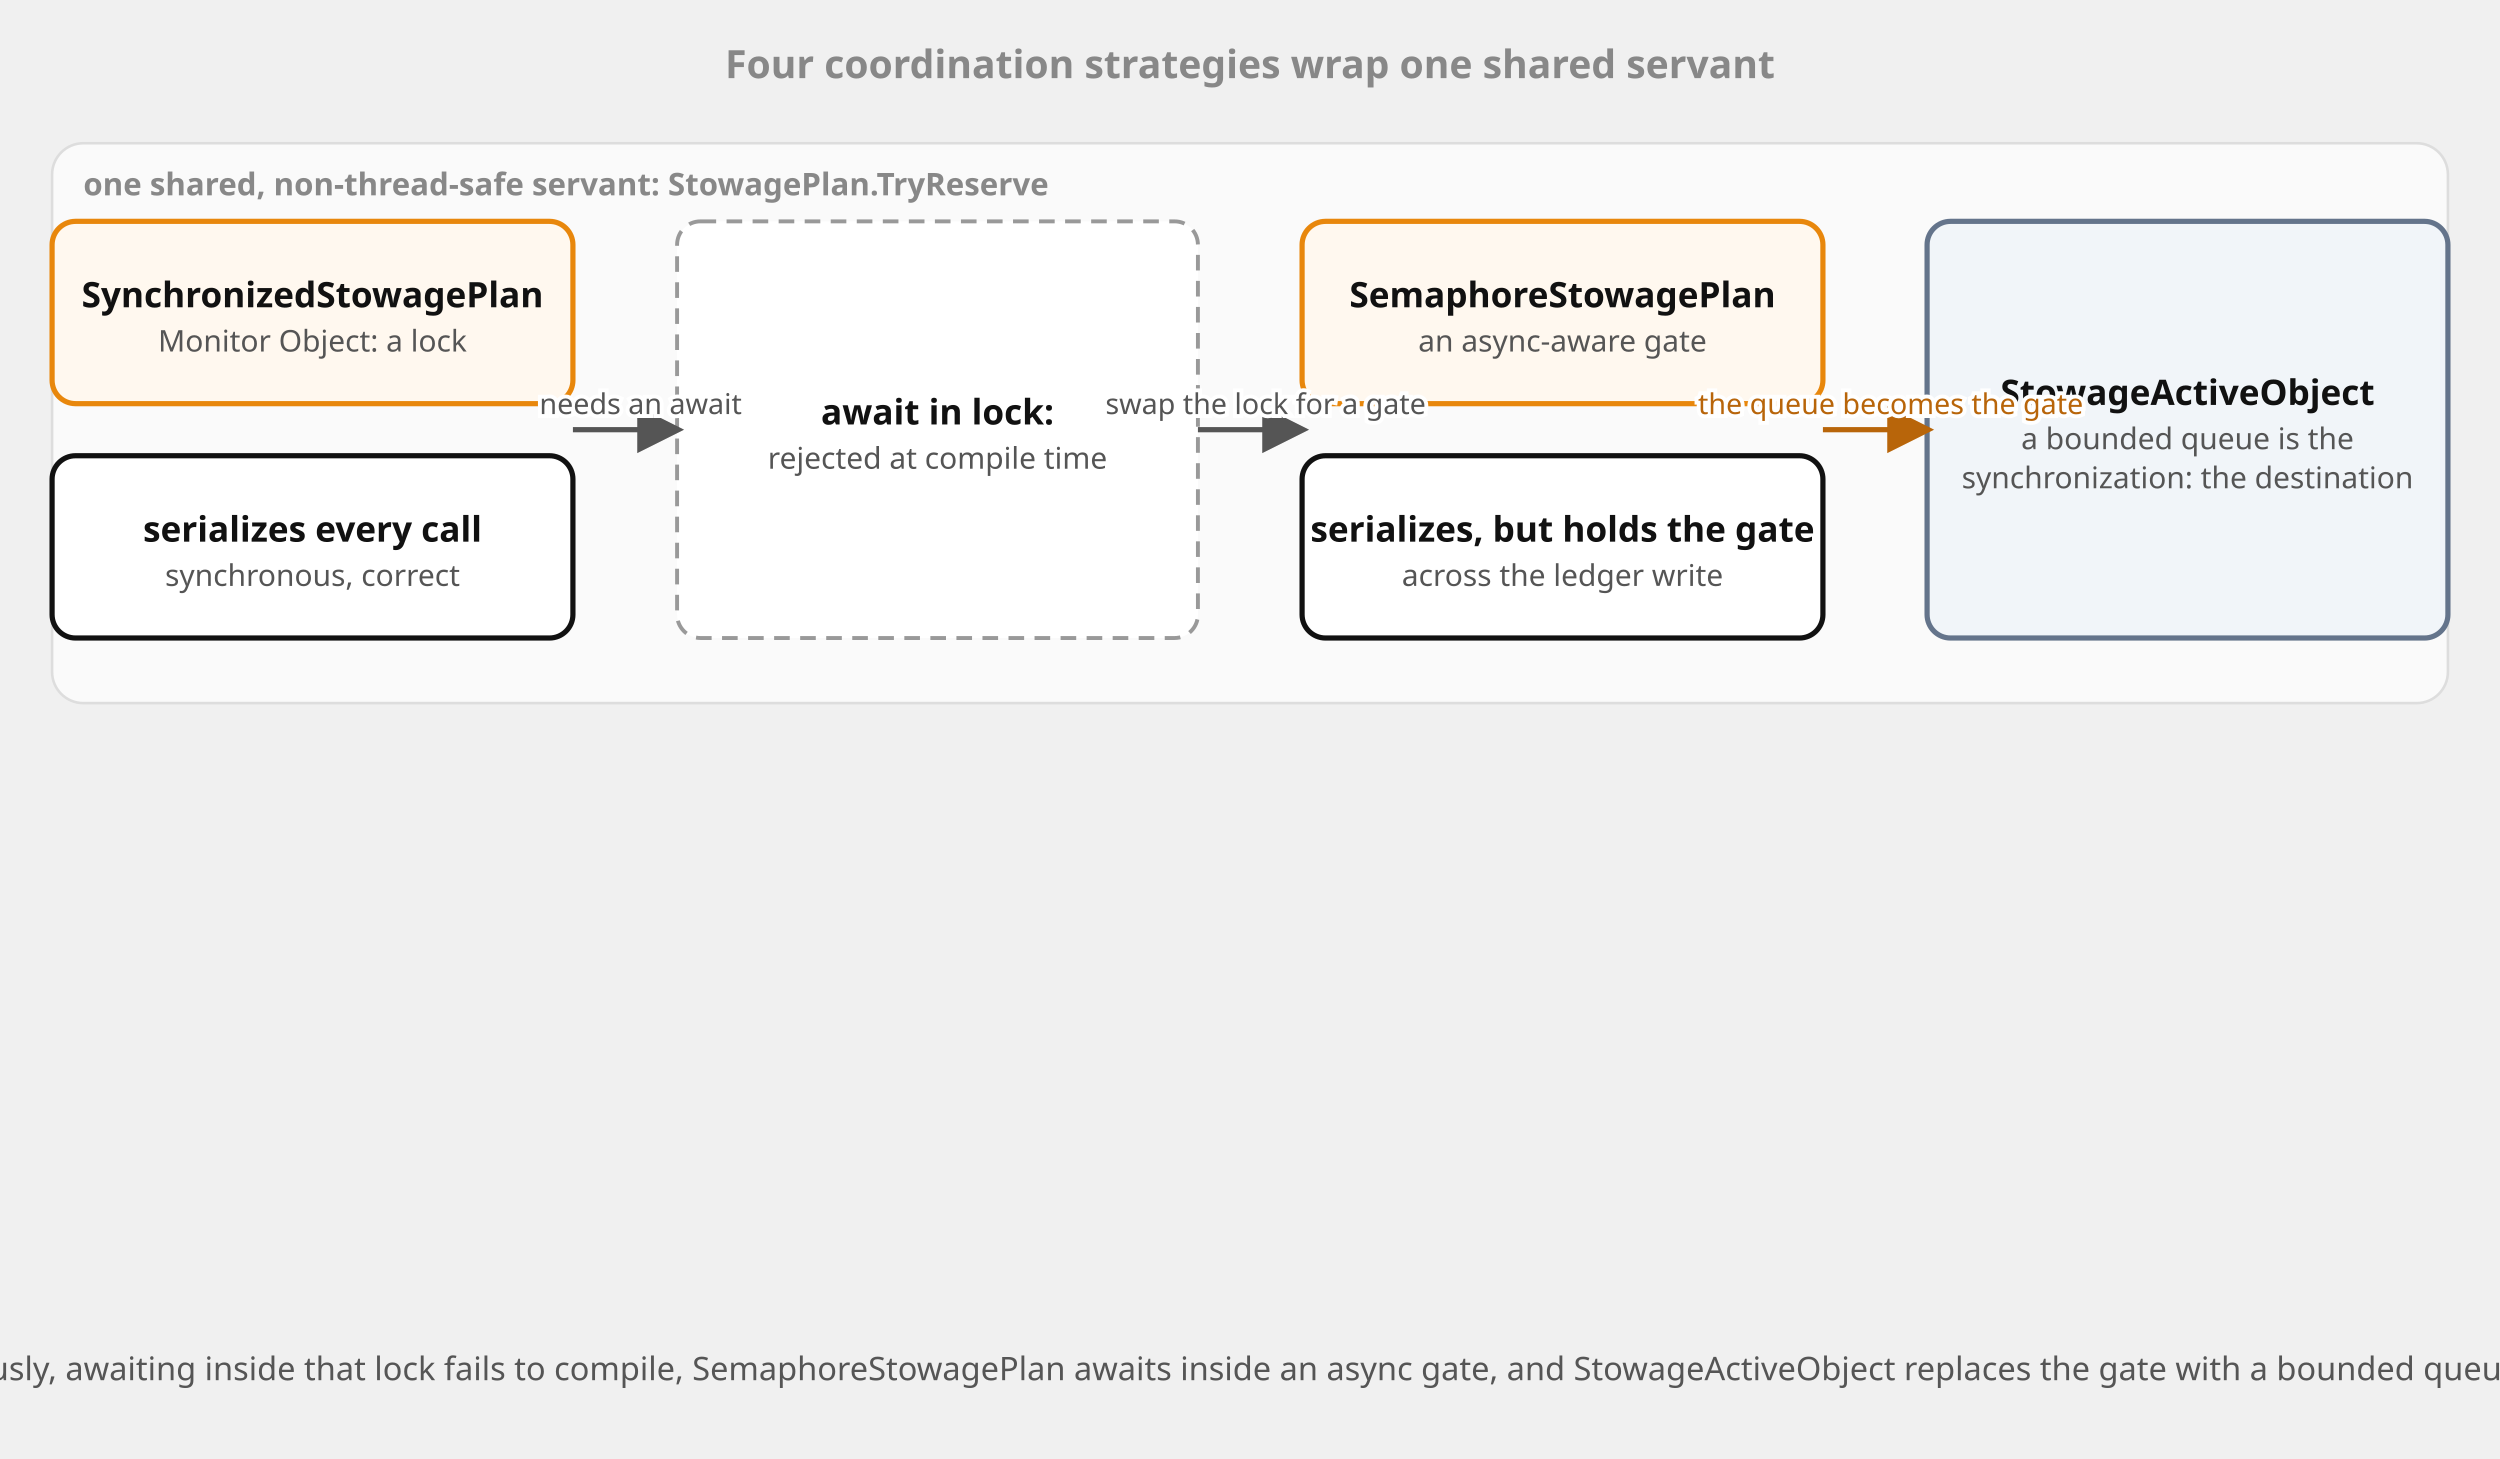
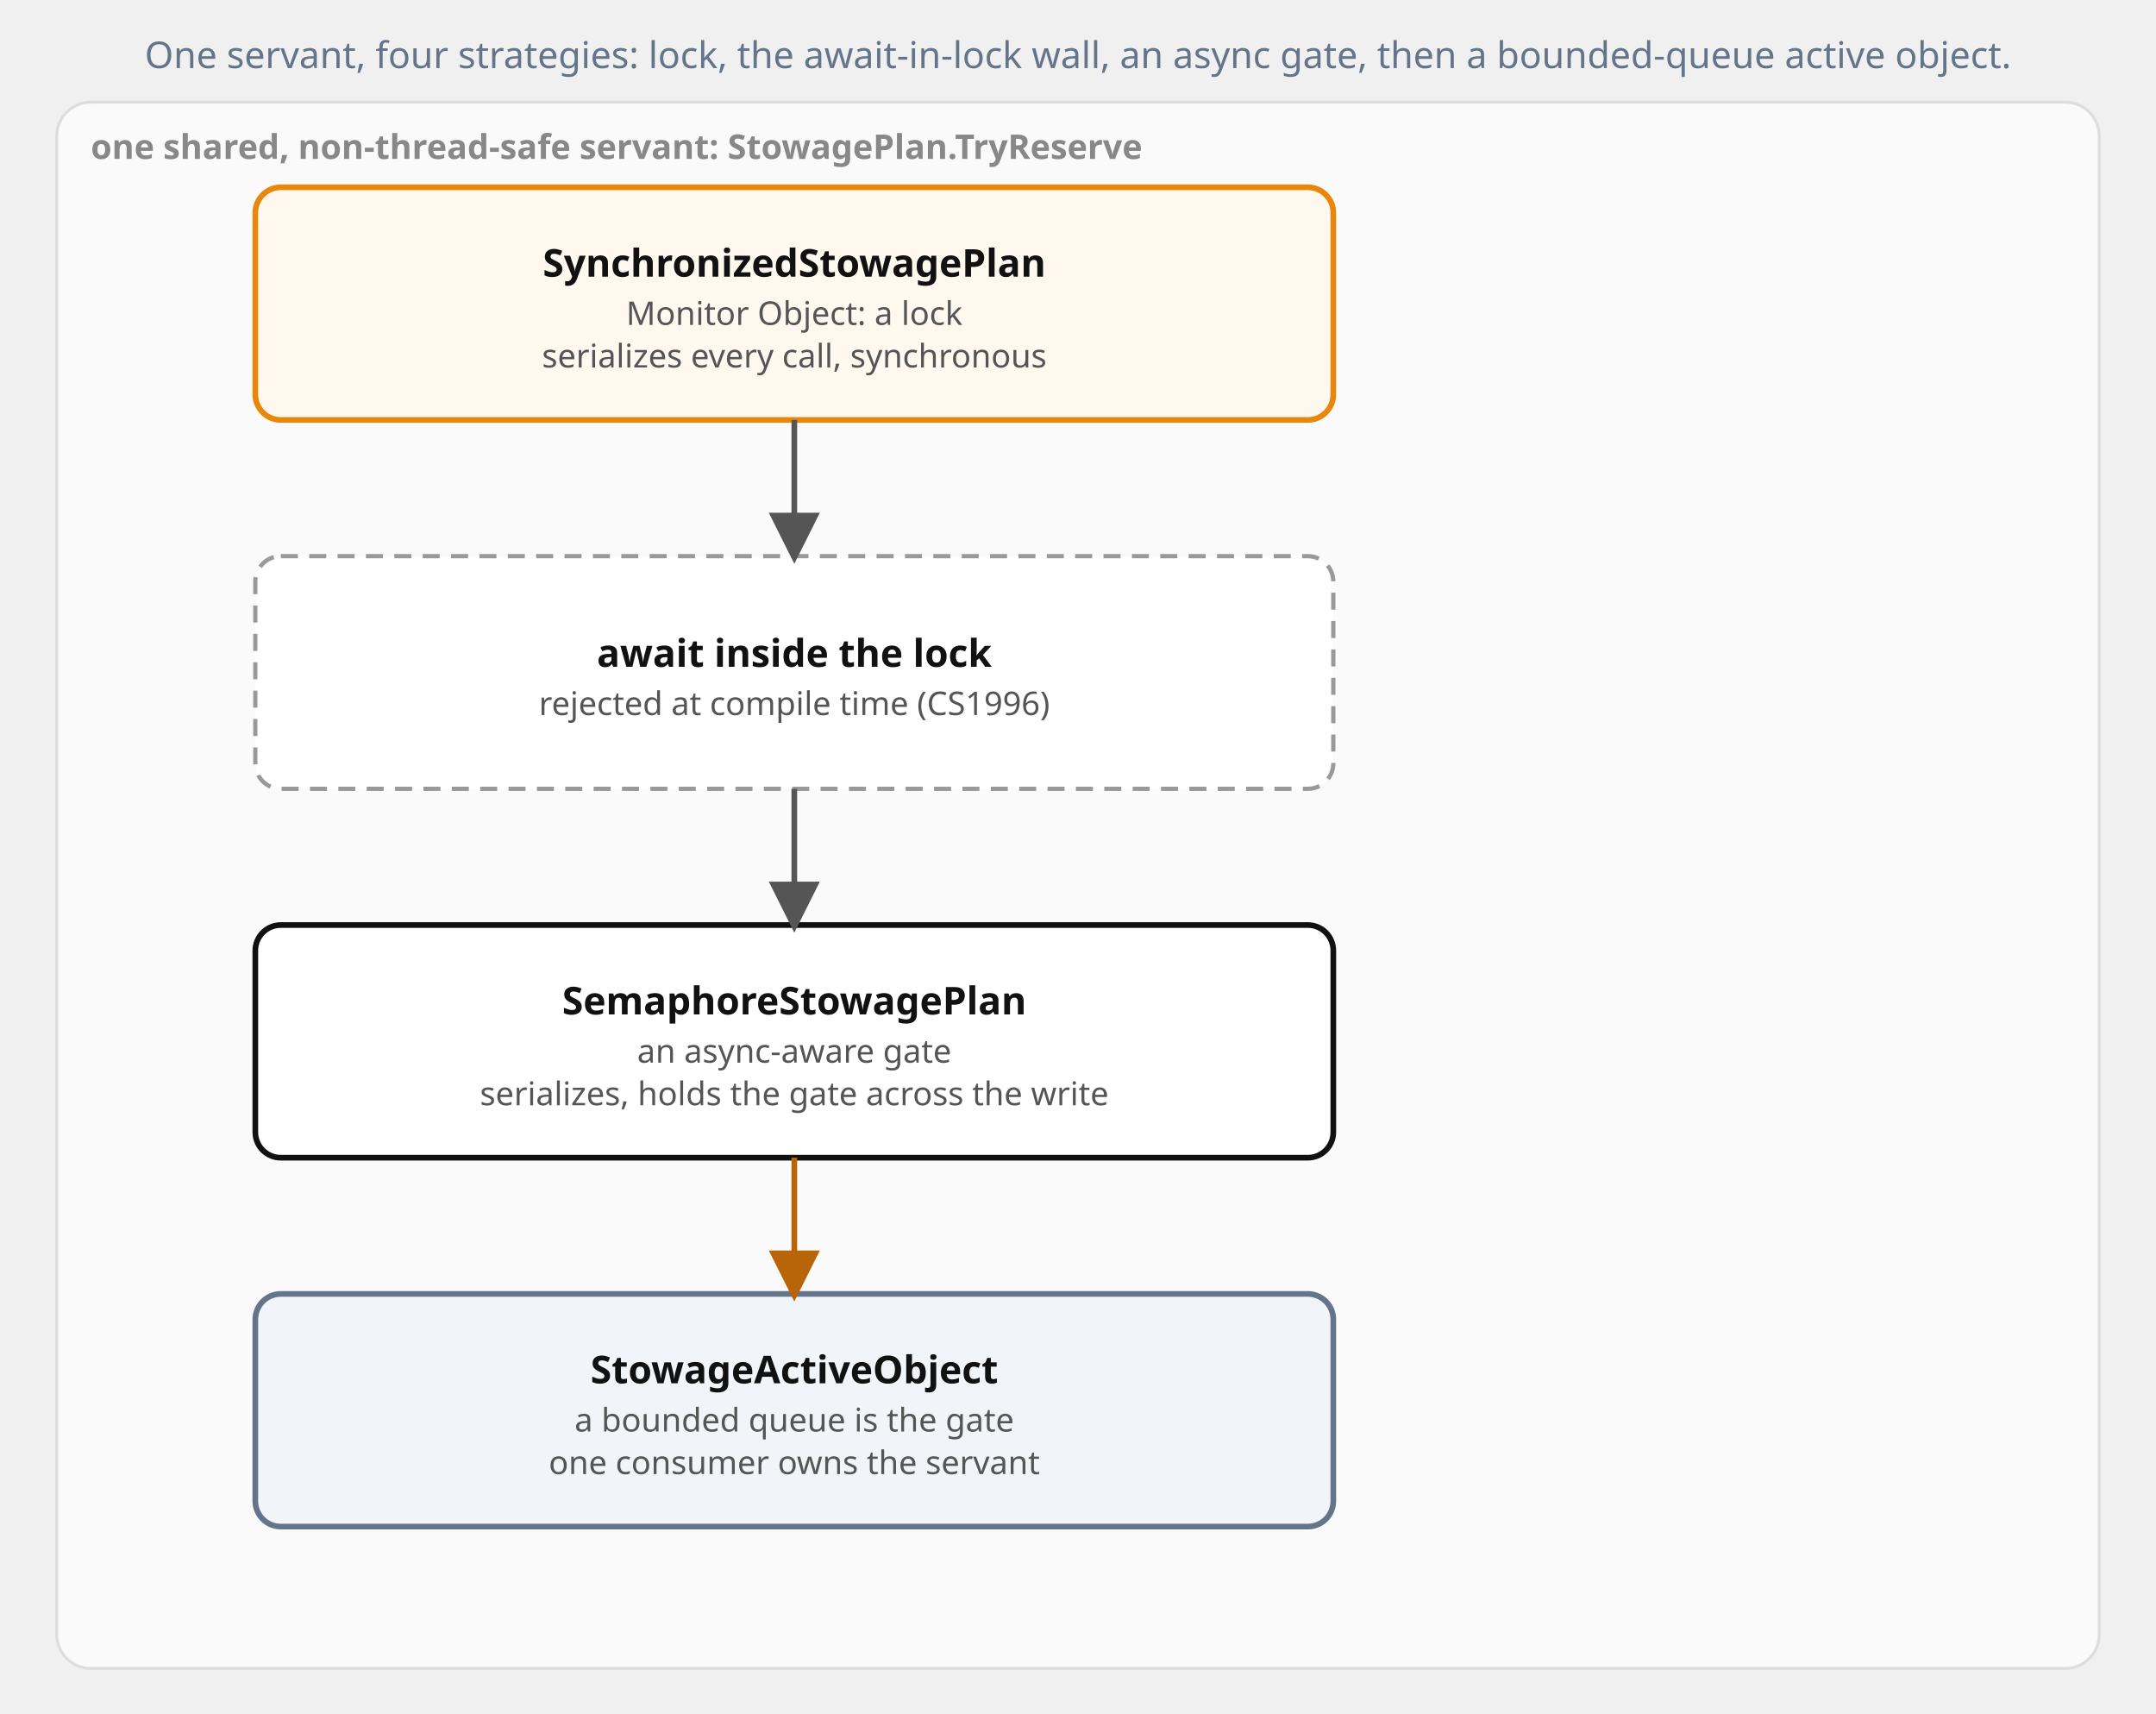
- <svg xmlns="http://www.w3.org/2000/svg" viewBox="0 0 960 560" font-family="'Red Hat Text', system-ui, sans-serif" role="img">
+ <svg xmlns="http://www.w3.org/2000/svg" viewBox="0 0 760 604" font-family="'Red Hat Text', system-ui, sans-serif" role="img">
  <defs>
    <marker id="a" viewBox="0 0 10 10" refX="8.5" refY="5" markerWidth="9" markerHeight="9" orient="auto-start-reverse">
      <path d="M0,0 L10,5 L0,10 z" fill="#555" />
    </marker>
    <marker id="am" viewBox="0 0 10 10" refX="8.5" refY="5" markerWidth="9" markerHeight="9" orient="auto-start-reverse">
      <path d="M0,0 L10,5 L0,10 z" fill="#b8650a" />
    </marker>
  </defs>
-   <rect x="20" y="55" width="920" height="215" rx="12" fill="#fafafa" stroke="#ddd" />
-   <text x="32" y="75" font-size="12" font-weight="700" fill="#888">one shared, non-thread-safe servant: StowagePlan.TryReserve</text>
-   <rect x="20" y="85" width="200" height="70" rx="9" fill="#fff8ef" stroke="#e8870c" stroke-width="2" />
-   <text x="120.0" y="118.0" font-size="13.5" font-weight="700" fill="#111111" text-anchor="middle">SynchronizedStowagePlan</text>
-   <text x="120.0" y="135.0" font-size="11.5" fill="#555555" text-anchor="middle">Monitor Object: a lock</text>
-   <rect x="20" y="175" width="200" height="70" rx="9" fill="#ffffff" stroke="#111111" stroke-width="2" />
-   <text x="120.0" y="208.0" font-size="13.5" font-weight="700" fill="#111111" text-anchor="middle">serializes every call</text>
-   <text x="120.0" y="225.0" font-size="11.5" fill="#555555" text-anchor="middle">synchronous, correct</text>
-   <rect x="260" y="85" width="200" height="160" rx="9" fill="#ffffff" stroke="#999999" stroke-width="1.5" stroke-dasharray="6 4" />
-   <text x="360.0" y="163.0" font-size="13.5" font-weight="700" fill="#111111" text-anchor="middle">await in lock:</text>
-   <text x="360.0" y="180.0" font-size="11.5" fill="#555555" text-anchor="middle">rejected at compile time</text>
-   <rect x="500" y="85" width="200" height="70" rx="9" fill="#fff8ef" stroke="#e8870c" stroke-width="2" />
-   <text x="600.0" y="118.0" font-size="13.5" font-weight="700" fill="#111111" text-anchor="middle">SemaphoreStowagePlan</text>
-   <text x="600.0" y="135.0" font-size="11.5" fill="#555555" text-anchor="middle">an async-aware gate</text>
-   <rect x="500" y="175" width="200" height="70" rx="9" fill="#ffffff" stroke="#111111" stroke-width="2" />
-   <text x="600.0" y="208.0" font-size="13.5" font-weight="700" fill="#111111" text-anchor="middle">serializes, but holds the gate</text>
-   <text x="600.0" y="225.0" font-size="11.5" fill="#555555" text-anchor="middle">across the ledger write</text>
-   <rect x="740" y="85" width="200" height="160" rx="9" fill="#f1f5f9" stroke="#64748b" stroke-width="2" />
-   <text x="840.0" y="155.5" font-size="13.5" font-weight="700" fill="#111111" text-anchor="middle">StowageActiveObject</text>
-   <text x="840.0" y="172.5" font-size="11.5" fill="#555555" text-anchor="middle">a bounded queue is the</text>
-   <text x="840.0" y="187.5" font-size="11.5" fill="#555555" text-anchor="middle">synchronization: the destination</text>
-   <path d="M220,165 L260,165" fill="none" stroke="#555" stroke-width="2" marker-end="url(#a)" />
-   <text x="246.0" y="159.0" font-size="11" fill="#ffffff" stroke="#ffffff" stroke-width="3" paint-order="stroke" text-anchor="middle">needs an await</text>
-   <text x="246.0" y="159.0" font-size="11" fill="#555" text-anchor="middle">needs an await</text>
-   <path d="M460,165 L500,165" fill="none" stroke="#555" stroke-width="2" marker-end="url(#a)" />
-   <text x="486.0" y="159.0" font-size="11" fill="#ffffff" stroke="#ffffff" stroke-width="3" paint-order="stroke" text-anchor="middle">swap the lock for a gate</text>
-   <text x="486.0" y="159.0" font-size="11" fill="#555" text-anchor="middle">swap the lock for a gate</text>
-   <path d="M700,165 L740,165" fill="none" stroke="#b8650a" stroke-width="2" marker-end="url(#am)" />
-   <text x="726.0" y="159.0" font-size="11" fill="#ffffff" stroke="#ffffff" stroke-width="3" paint-order="stroke" text-anchor="middle">the queue becomes the gate</text>
-   <text x="726.0" y="159.0" font-size="11" fill="#b8650a" text-anchor="middle">the queue becomes the gate</text>
-   <text x="480" y="30" font-size="15" fill="#888" text-anchor="middle" font-weight="700">Four coordination strategies wrap one shared servant</text>
-   <text x="480" y="530" font-size="12.5" fill="#555555" text-anchor="middle">SynchronizedStowagePlan locks synchronously, awaiting inside that lock fails to compile, SemaphoreStowagePlan awaits inside an async gate, and StowageActiveObject replaces the gate with a bounded queue that serializes access to the same servant.</text>
+   <rect x="20" y="36" width="720" height="552" rx="12" fill="#fafafa" stroke="#ddd" />
+   <text x="32" y="56" font-size="12" font-weight="700" fill="#888">one shared, non-thread-safe servant: StowagePlan.TryReserve</text>
+   <rect x="90" y="66" width="380" height="82" rx="9" fill="#fff8ef" stroke="#e8870c" stroke-width="2" />
+   <text x="280.0" y="97.5" font-size="13.5" font-weight="700" fill="#111111" text-anchor="middle">SynchronizedStowagePlan</text>
+   <text x="280.0" y="114.5" font-size="11.5" fill="#555555" text-anchor="middle">Monitor Object: a lock</text>
+   <text x="280.0" y="129.5" font-size="11.5" fill="#555555" text-anchor="middle">serializes every call, synchronous</text>
+   <rect x="90" y="196" width="380" height="82" rx="9" fill="#ffffff" stroke="#999999" stroke-width="1.5" stroke-dasharray="6 4" />
+   <text x="280.0" y="235.0" font-size="13.5" font-weight="700" fill="#111111" text-anchor="middle">await inside the lock</text>
+   <text x="280.0" y="252.0" font-size="11.5" fill="#555555" text-anchor="middle">rejected at compile time (CS1996)</text>
+   <rect x="90" y="326" width="380" height="82" rx="9" fill="#ffffff" stroke="#111111" stroke-width="2" />
+   <text x="280.0" y="357.5" font-size="13.5" font-weight="700" fill="#111111" text-anchor="middle">SemaphoreStowagePlan</text>
+   <text x="280.0" y="374.5" font-size="11.5" fill="#555555" text-anchor="middle">an async-aware gate</text>
+   <text x="280.0" y="389.5" font-size="11.5" fill="#555555" text-anchor="middle">serializes, holds the gate across the write</text>
+   <rect x="90" y="456" width="380" height="82" rx="9" fill="#f1f5f9" stroke="#64748b" stroke-width="2" />
+   <text x="280.0" y="487.5" font-size="13.5" font-weight="700" fill="#111111" text-anchor="middle">StowageActiveObject</text>
+   <text x="280.0" y="504.5" font-size="11.5" fill="#555555" text-anchor="middle">a bounded queue is the gate</text>
+   <text x="280.0" y="519.5" font-size="11.5" fill="#555555" text-anchor="middle">one consumer owns the servant</text>
+   <path d="M280,148 L280,196" fill="none" stroke="#555" stroke-width="2" marker-end="url(#a)" />
+   <text x="880.0" y="344.0" font-size="11" fill="#ffffff" stroke="#ffffff" stroke-width="3" paint-order="stroke" text-anchor="middle">needs an await</text>
+   <text x="880.0" y="344.0" font-size="11" fill="#555" text-anchor="middle">needs an await</text>
+   <path d="M280,278 L280,326" fill="none" stroke="#555" stroke-width="2" marker-end="url(#a)" />
+   <text x="880.0" y="604.0" font-size="11" fill="#ffffff" stroke="#ffffff" stroke-width="3" paint-order="stroke" text-anchor="middle">swap the lock for a gate</text>
+   <text x="880.0" y="604.0" font-size="11" fill="#555" text-anchor="middle">swap the lock for a gate</text>
+   <path d="M280,408 L280,456" fill="none" stroke="#b8650a" stroke-width="2" marker-end="url(#am)" />
+   <text x="880.0" y="864.0" font-size="11" fill="#ffffff" stroke="#ffffff" stroke-width="3" paint-order="stroke" text-anchor="middle">the queue becomes the gate</text>
+   <text x="880.0" y="864.0" font-size="11" fill="#b8650a" text-anchor="middle">the queue becomes the gate</text>
+   <text x="380" y="24" font-size="13" fill="#64748b" text-anchor="middle">One servant, four strategies: lock, the await-in-lock wall, an async gate, then a bounded-queue active object.</text>
</svg>
